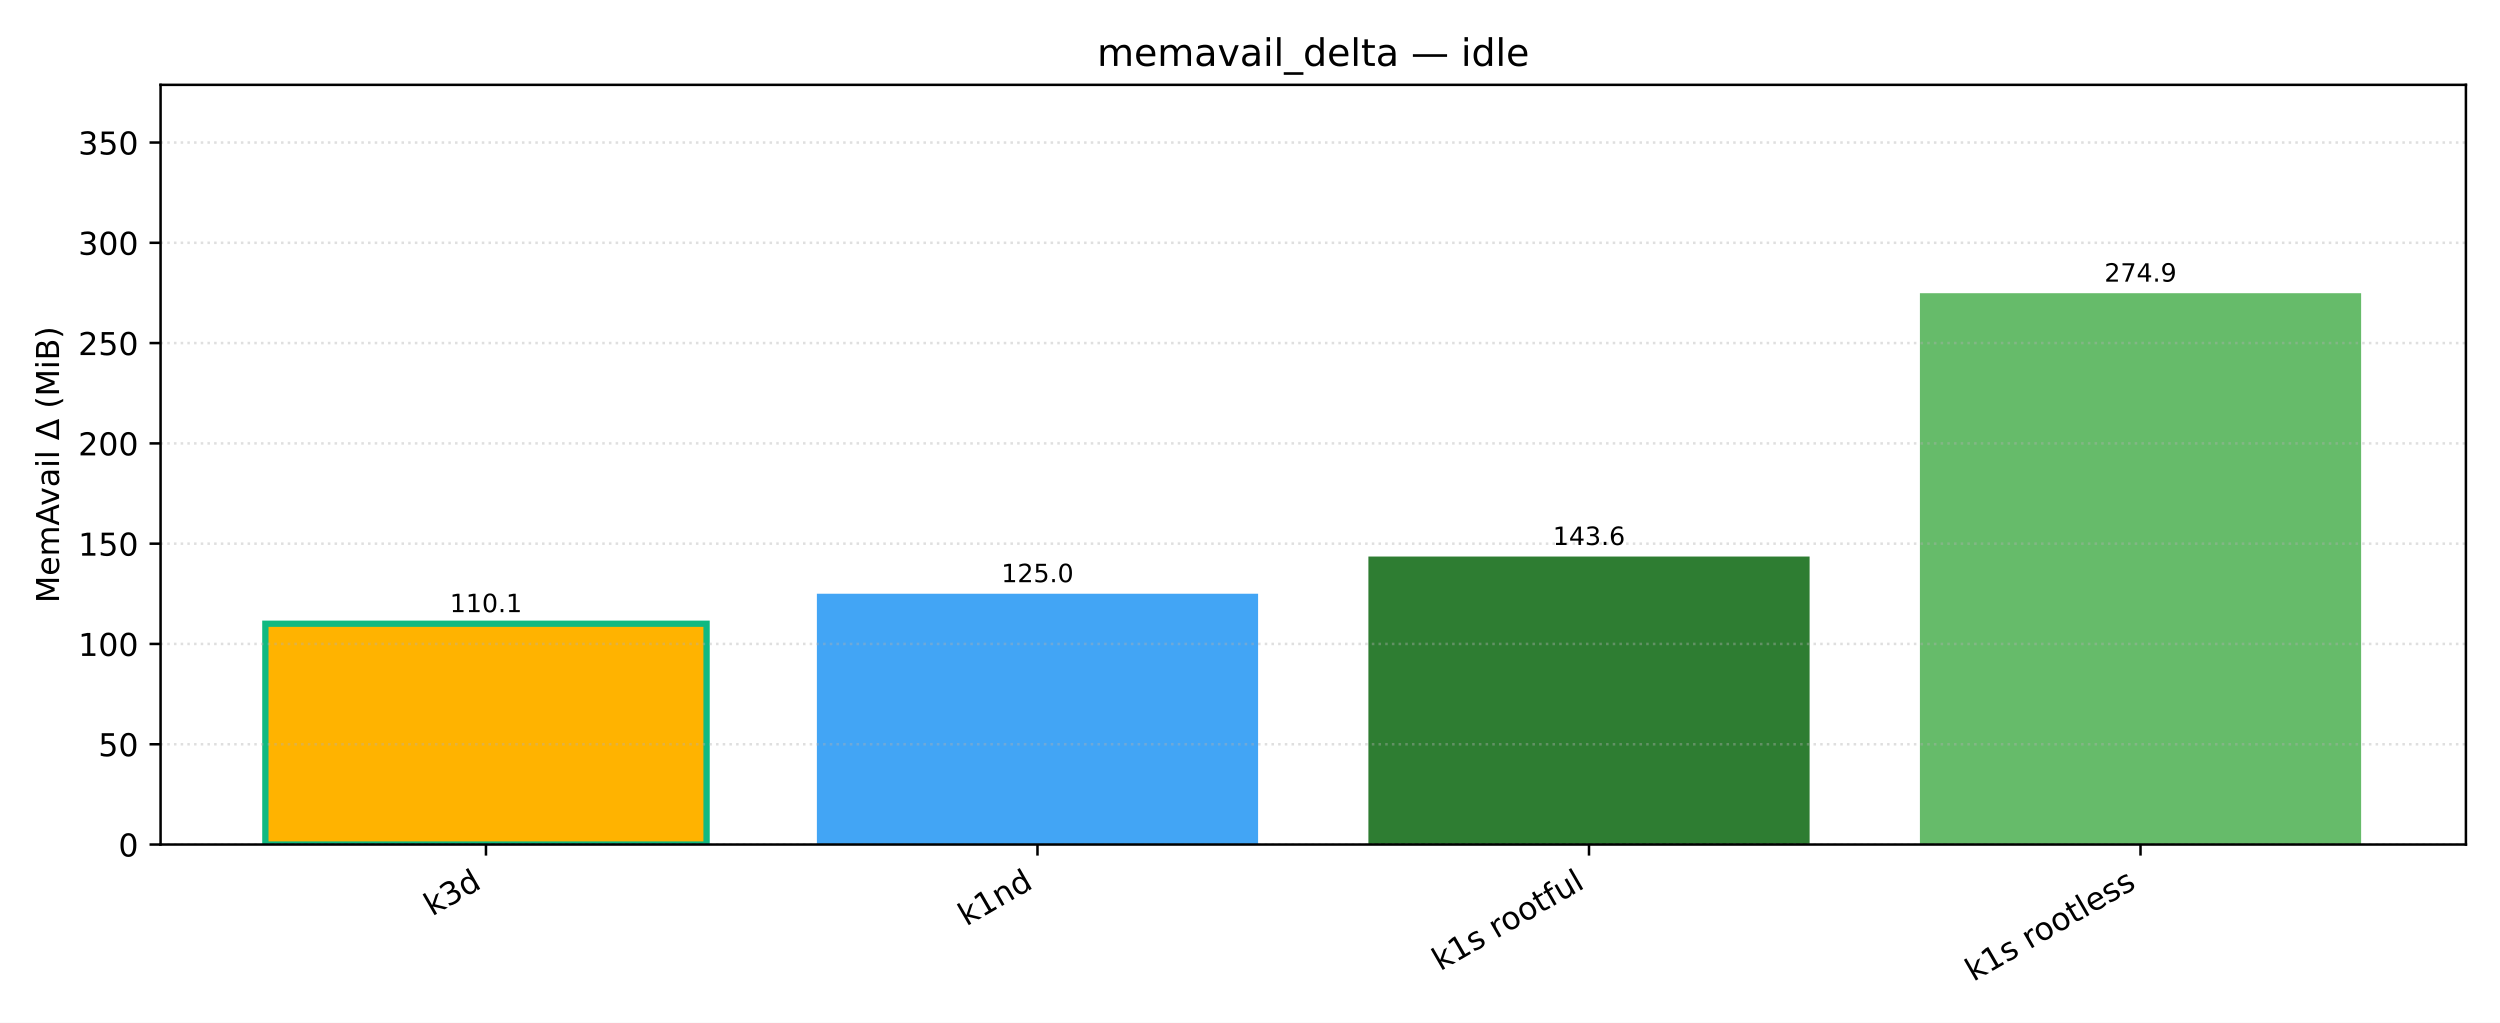
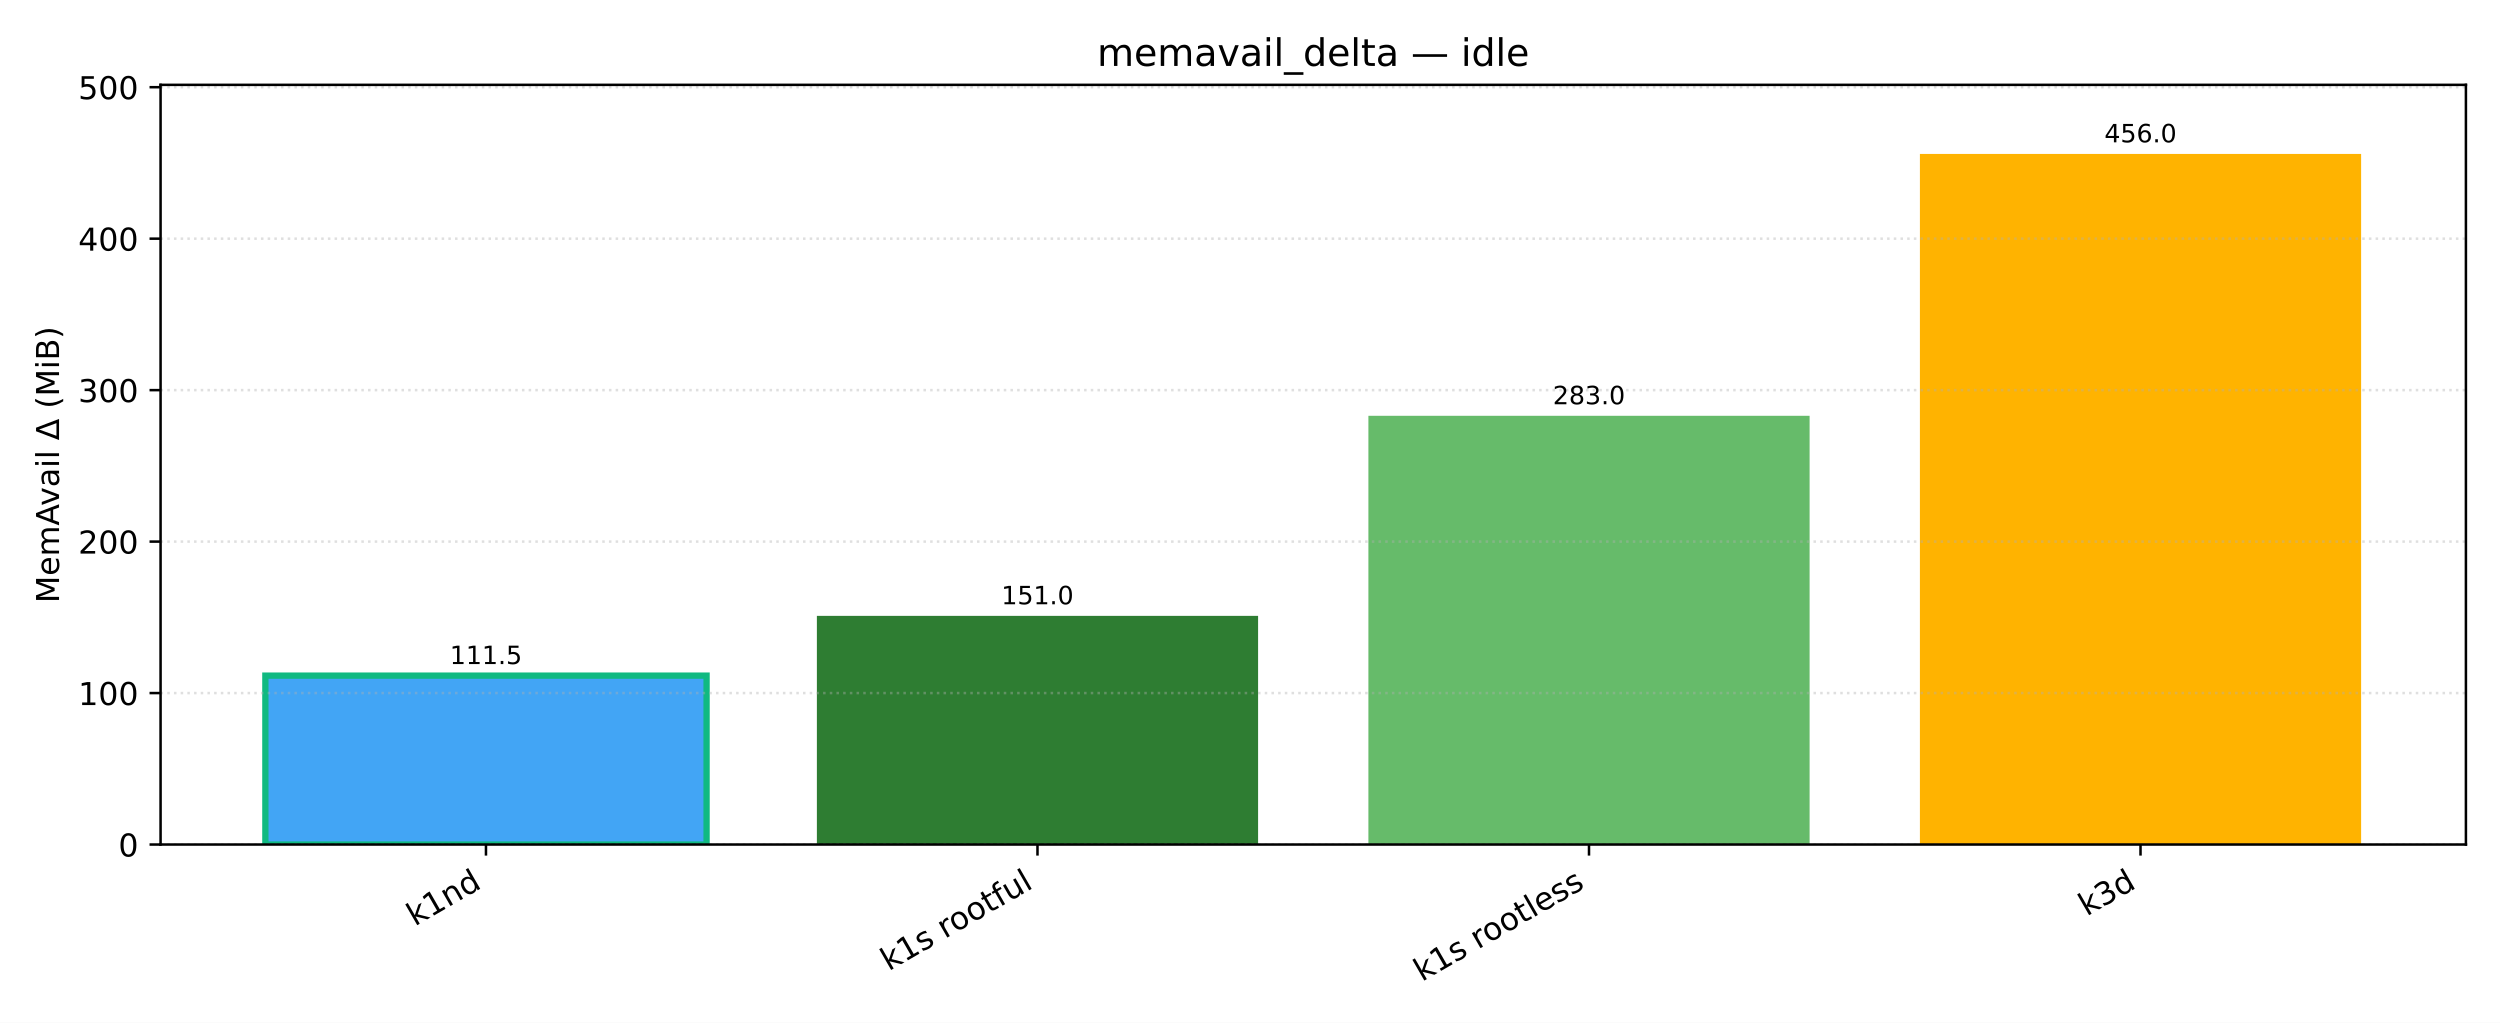
<svg xmlns="http://www.w3.org/2000/svg" xmlns:xlink="http://www.w3.org/1999/xlink" width="792pt" height="324pt" viewBox="0 0 792 324" version="1.1">
  <defs>
    <style type="text/css">*{stroke-linejoin: round; stroke-linecap: butt}</style>
  </defs>
  <g id="figure_1">
    <g id="patch_1">
      <path d="M 0 324  L 792 324  L 792 0  L 0 0  z " style="fill: #ffffff" />
    </g>
    <g id="axes_1">
      <g id="patch_2">
        <path d="M 50.87 267.545  L 781.2 267.545  L 781.2 26.88  L 50.87 26.88  z " style="fill: #ffffff" />
      </g>
      <g id="patch_3">
-         <path d="M 84.067 267.545  L 223.843 267.545  L 223.843 197.598  L 84.067 197.598  z " clip-path="url(#p4d32f8c4fa)" style="fill: #ffb300; stroke: #10b981; stroke-width: 2; stroke-linejoin: miter" />
+         <path d="M 84.067 267.545  L 223.843 267.545  L 223.843 214.045  L 84.067 214.045  z " clip-path="url(#pe25c995a13)" style="fill: #42a5f5; stroke: #10b981; stroke-width: 2; stroke-linejoin: miter" />
      </g>
      <g id="patch_4">
-         <path d="M 258.787 267.545  L 398.563 267.545  L 398.563 188.099  L 258.787 188.099  z " clip-path="url(#p4d32f8c4fa)" style="fill: #42a5f5" />
+         <path d="M 258.787 267.545  L 398.563 267.545  L 398.563 195.104  L 258.787 195.104  z " clip-path="url(#pe25c995a13)" style="fill: #2e7d32" />
      </g>
      <g id="patch_5">
-         <path d="M 433.507 267.545  L 573.283 267.545  L 573.283 176.316  L 433.507 176.316  z " clip-path="url(#p4d32f8c4fa)" style="fill: #2e7d32" />
+         <path d="M 433.507 267.545  L 573.283 267.545  L 573.283 131.732  L 433.507 131.732  z " clip-path="url(#pe25c995a13)" style="fill: #66bb6a" />
      </g>
      <g id="patch_6">
-         <path d="M 608.227 267.545  L 748.003 267.545  L 748.003 92.891  L 608.227 92.891  z " clip-path="url(#p4d32f8c4fa)" style="fill: #66bb6a" />
+         <path d="M 608.227 267.545  L 748.003 267.545  L 748.003 48.759  L 608.227 48.759  z " clip-path="url(#pe25c995a13)" style="fill: #ffb300" />
      </g>
      <g id="matplotlib.axis_1">
        <g id="xtick_1">
          <g id="line2d_1">
            <defs>
-               <path id="m6e58b0fe7c" d="M 0 0  L 0 3.5  " style="stroke: #000000; stroke-width: 0.8" />
+               <path id="md5de179314" d="M 0 0  L 0 3.5  " style="stroke: #000000; stroke-width: 0.8" />
            </defs>
            <g>
-               <use xlink:href="#m6e58b0fe7c" x="153.955" y="267.545" style="stroke: #000000; stroke-width: 0.8" />
+               <use xlink:href="#md5de179314" x="153.955" y="267.545" style="stroke: #000000; stroke-width: 0.8" />
            </g>
          </g>
          <g id="text_1">
-             <g transform="translate(136.8922 290.3767) rotate(-30) scale(0.1 -0.1)">
+             <g transform="translate(131.4038 293.5454) rotate(-30) scale(0.1 -0.1)">
              <defs>
                <path id="DejaVuSans-6b" d="M 581 4863  L 1159 4863  L 1159 1991  L 2875 3500  L 3609 3500  L 1753 1863  L 3688 0  L 2938 0  L 1159 1709  L 1159 0  L 581 0  L 581 4863  z " transform="scale(0.015625)" />
-                 <path id="DejaVuSans-33" d="M 2597 2516  Q 3050 2419 3304 2112  Q 3559 1806 3559 1356  Q 3559 666 3084 287  Q 2609 -91 1734 -91  Q 1441 -91 1130 -33  Q 819 25 488 141  L 488 750  Q 750 597 1062 519  Q 1375 441 1716 441  Q 2309 441 2620 675  Q 2931 909 2931 1356  Q 2931 1769 2642 2001  Q 2353 2234 1838 2234  L 1294 2234  L 1294 2753  L 1863 2753  Q 2328 2753 2575 2939  Q 2822 3125 2822 3475  Q 2822 3834 2567 4026  Q 2313 4219 1838 4219  Q 1578 4219 1281 4162  Q 984 4106 628 3988  L 628 4550  Q 988 4650 1302 4700  Q 1616 4750 1894 4750  Q 2613 4750 3031 4423  Q 3450 4097 3450 3541  Q 3450 3153 3228 2886  Q 3006 2619 2597 2516  z " transform="scale(0.015625)" />
-                 <path id="DejaVuSans-64" d="M 2906 2969  L 2906 4863  L 3481 4863  L 3481 0  L 2906 0  L 2906 525  Q 2725 213 2448 61  Q 2172 -91 1784 -91  Q 1150 -91 751 415  Q 353 922 353 1747  Q 353 2572 751 3078  Q 1150 3584 1784 3584  Q 2172 3584 2448 3432  Q 2725 3281 2906 2969  z M 947 1747  Q 947 1113 1208 752  Q 1469 391 1925 391  Q 2381 391 2643 752  Q 2906 1113 2906 1747  Q 2906 2381 2643 2742  Q 2381 3103 1925 3103  Q 1469 3103 1208 2742  Q 947 2381 947 1747  z " transform="scale(0.015625)" />
-               </defs>
-               <use xlink:href="#DejaVuSans-6b" />
-               <use xlink:href="#DejaVuSans-33" transform="translate(57.91016 0)" />
-               <use xlink:href="#DejaVuSans-64" transform="translate(121.5332 0)" />
-             </g>
-           </g>
-         </g>
-         <g id="xtick_2">
-           <g id="line2d_2">
-             <g>
-               <use xlink:href="#m6e58b0fe7c" x="328.675" y="267.545" style="stroke: #000000; stroke-width: 0.8" />
-             </g>
-           </g>
-           <g id="text_2">
-             <g transform="translate(306.1238 293.5454) rotate(-30) scale(0.1 -0.1)">
-               <defs>
                <path id="DejaVuSans-31" d="M 794 531  L 1825 531  L 1825 4091  L 703 3866  L 703 4441  L 1819 4666  L 2450 4666  L 2450 531  L 3481 531  L 3481 0  L 794 0  L 794 531  z " transform="scale(0.015625)" />
                <path id="DejaVuSans-6e" d="M 3513 2113  L 3513 0  L 2938 0  L 2938 2094  Q 2938 2591 2744 2837  Q 2550 3084 2163 3084  Q 1697 3084 1428 2787  Q 1159 2491 1159 1978  L 1159 0  L 581 0  L 581 3500  L 1159 3500  L 1159 2956  Q 1366 3272 1645 3428  Q 1925 3584 2291 3584  Q 2894 3584 3203 3211  Q 3513 2838 3513 2113  z " transform="scale(0.015625)" />
+                 <path id="DejaVuSans-64" d="M 2906 2969  L 2906 4863  L 3481 4863  L 3481 0  L 2906 0  L 2906 525  Q 2725 213 2448 61  Q 2172 -91 1784 -91  Q 1150 -91 751 415  Q 353 922 353 1747  Q 353 2572 751 3078  Q 1150 3584 1784 3584  Q 2172 3584 2448 3432  Q 2725 3281 2906 2969  z M 947 1747  Q 947 1113 1208 752  Q 1469 391 1925 391  Q 2381 391 2643 752  Q 2906 1113 2906 1747  Q 2906 2381 2643 2742  Q 2381 3103 1925 3103  Q 1469 3103 1208 2742  Q 947 2381 947 1747  z " transform="scale(0.015625)" />
              </defs>
              <use xlink:href="#DejaVuSans-6b" />
              <use xlink:href="#DejaVuSans-31" transform="translate(57.91016 0)" />
              <use xlink:href="#DejaVuSans-6e" transform="translate(121.5332 0)" />
              <use xlink:href="#DejaVuSans-64" transform="translate(184.9121 0)" />
            </g>
          </g>
        </g>
-         <g id="xtick_3">
-           <g id="line2d_3">
-             <g>
-               <use xlink:href="#m6e58b0fe7c" x="503.395" y="267.545" style="stroke: #000000; stroke-width: 0.8" />
-             </g>
-           </g>
-           <g id="text_3">
-             <g transform="translate(456.2651 307.7361) rotate(-30) scale(0.1 -0.1)">
+         <g id="xtick_2">
+           <g id="line2d_2">
+             <g>
+               <use xlink:href="#md5de179314" x="328.675" y="267.545" style="stroke: #000000; stroke-width: 0.8" />
+             </g>
+           </g>
+           <g id="text_2">
+             <g transform="translate(281.545 307.7361) rotate(-30) scale(0.1 -0.1)">
              <defs>
                <path id="DejaVuSans-73" d="M 2834 3397  L 2834 2853  Q 2591 2978 2328 3040  Q 2066 3103 1784 3103  Q 1356 3103 1142 2972  Q 928 2841 928 2578  Q 928 2378 1081 2264  Q 1234 2150 1697 2047  L 1894 2003  Q 2506 1872 2764 1633  Q 3022 1394 3022 966  Q 3022 478 2636 193  Q 2250 -91 1575 -91  Q 1294 -91 989 -36  Q 684 19 347 128  L 347 722  Q 666 556 975 473  Q 1284 391 1588 391  Q 1994 391 2212 530  Q 2431 669 2431 922  Q 2431 1156 2273 1281  Q 2116 1406 1581 1522  L 1381 1569  Q 847 1681 609 1914  Q 372 2147 372 2553  Q 372 3047 722 3315  Q 1072 3584 1716 3584  Q 2034 3584 2315 3537  Q 2597 3491 2834 3397  z " transform="scale(0.015625)" />
                <path id="DejaVuSans-20" transform="scale(0.015625)" />
                <path id="DejaVuSans-72" d="M 2631 2963  Q 2534 3019 2420 3045  Q 2306 3072 2169 3072  Q 1681 3072 1420 2755  Q 1159 2438 1159 1844  L 1159 0  L 581 0  L 581 3500  L 1159 3500  L 1159 2956  Q 1341 3275 1631 3429  Q 1922 3584 2338 3584  Q 2397 3584 2469 3576  Q 2541 3569 2628 3553  L 2631 2963  z " transform="scale(0.015625)" />
                <path id="DejaVuSans-6f" d="M 1959 3097  Q 1497 3097 1228 2736  Q 959 2375 959 1747  Q 959 1119 1226 758  Q 1494 397 1959 397  Q 2419 397 2687 759  Q 2956 1122 2956 1747  Q 2956 2369 2687 2733  Q 2419 3097 1959 3097  z M 1959 3584  Q 2709 3584 3137 3096  Q 3566 2609 3566 1747  Q 3566 888 3137 398  Q 2709 -91 1959 -91  Q 1206 -91 779 398  Q 353 888 353 1747  Q 353 2609 779 3096  Q 1206 3584 1959 3584  z " transform="scale(0.015625)" />
                <path id="DejaVuSans-74" d="M 1172 4494  L 1172 3500  L 2356 3500  L 2356 3053  L 1172 3053  L 1172 1153  Q 1172 725 1289 603  Q 1406 481 1766 481  L 2356 481  L 2356 0  L 1766 0  Q 1100 0 847 248  Q 594 497 594 1153  L 594 3053  L 172 3053  L 172 3500  L 594 3500  L 594 4494  L 1172 4494  z " transform="scale(0.015625)" />
                <path id="DejaVuSans-66" d="M 2375 4863  L 2375 4384  L 1825 4384  Q 1516 4384 1395 4259  Q 1275 4134 1275 3809  L 1275 3500  L 2222 3500  L 2222 3053  L 1275 3053  L 1275 0  L 697 0  L 697 3053  L 147 3053  L 147 3500  L 697 3500  L 697 3744  Q 697 4328 969 4595  Q 1241 4863 1831 4863  L 2375 4863  z " transform="scale(0.015625)" />
                <path id="DejaVuSans-75" d="M 544 1381  L 544 3500  L 1119 3500  L 1119 1403  Q 1119 906 1312 657  Q 1506 409 1894 409  Q 2359 409 2629 706  Q 2900 1003 2900 1516  L 2900 3500  L 3475 3500  L 3475 0  L 2900 0  L 2900 538  Q 2691 219 2414 64  Q 2138 -91 1772 -91  Q 1169 -91 856 284  Q 544 659 544 1381  z M 1991 3584  L 1991 3584  z " transform="scale(0.015625)" />
                <path id="DejaVuSans-6c" d="M 603 4863  L 1178 4863  L 1178 0  L 603 0  L 603 4863  z " transform="scale(0.015625)" />
              </defs>
              <use xlink:href="#DejaVuSans-6b" />
              <use xlink:href="#DejaVuSans-31" transform="translate(57.91016 0)" />
              <use xlink:href="#DejaVuSans-73" transform="translate(121.5332 0)" />
              <use xlink:href="#DejaVuSans-20" transform="translate(173.6328 0)" />
              <use xlink:href="#DejaVuSans-72" transform="translate(205.4199 0)" />
              <use xlink:href="#DejaVuSans-6f" transform="translate(244.2832 0)" />
              <use xlink:href="#DejaVuSans-6f" transform="translate(305.4648 0)" />
              <use xlink:href="#DejaVuSans-74" transform="translate(366.6465 0)" />
              <use xlink:href="#DejaVuSans-66" transform="translate(405.8555 0)" />
              <use xlink:href="#DejaVuSans-75" transform="translate(441.0605 0)" />
              <use xlink:href="#DejaVuSans-6c" transform="translate(504.4395 0)" />
            </g>
          </g>
        </g>
-         <g id="xtick_4">
-           <g id="line2d_4">
-             <g>
-               <use xlink:href="#m6e58b0fe7c" x="678.115" y="267.545" style="stroke: #000000; stroke-width: 0.8" />
-             </g>
-           </g>
-           <g id="text_4">
-             <g transform="translate(625.1706 311.0931) rotate(-30) scale(0.1 -0.1)">
+         <g id="xtick_3">
+           <g id="line2d_3">
+             <g>
+               <use xlink:href="#md5de179314" x="503.395" y="267.545" style="stroke: #000000; stroke-width: 0.8" />
+             </g>
+           </g>
+           <g id="text_3">
+             <g transform="translate(450.4505 311.0931) rotate(-30) scale(0.1 -0.1)">
              <defs>
                <path id="DejaVuSans-65" d="M 3597 1894  L 3597 1613  L 953 1613  Q 991 1019 1311 708  Q 1631 397 2203 397  Q 2534 397 2845 478  Q 3156 559 3463 722  L 3463 178  Q 3153 47 2828 -22  Q 2503 -91 2169 -91  Q 1331 -91 842 396  Q 353 884 353 1716  Q 353 2575 817 3079  Q 1281 3584 2069 3584  Q 2775 3584 3186 3129  Q 3597 2675 3597 1894  z M 3022 2063  Q 3016 2534 2758 2815  Q 2500 3097 2075 3097  Q 1594 3097 1305 2825  Q 1016 2553 972 2059  L 3022 2063  z " transform="scale(0.015625)" />
              </defs>
              <use xlink:href="#DejaVuSans-6b" />
              <use xlink:href="#DejaVuSans-31" transform="translate(57.91016 0)" />
              <use xlink:href="#DejaVuSans-73" transform="translate(121.5332 0)" />
              <use xlink:href="#DejaVuSans-20" transform="translate(173.6328 0)" />
              <use xlink:href="#DejaVuSans-72" transform="translate(205.4199 0)" />
              <use xlink:href="#DejaVuSans-6f" transform="translate(244.2832 0)" />
              <use xlink:href="#DejaVuSans-6f" transform="translate(305.4648 0)" />
              <use xlink:href="#DejaVuSans-74" transform="translate(366.6465 0)" />
              <use xlink:href="#DejaVuSans-6c" transform="translate(405.8555 0)" />
              <use xlink:href="#DejaVuSans-65" transform="translate(433.6387 0)" />
              <use xlink:href="#DejaVuSans-73" transform="translate(495.1621 0)" />
              <use xlink:href="#DejaVuSans-73" transform="translate(547.2617 0)" />
            </g>
          </g>
        </g>
+         <g id="xtick_4">
+           <g id="line2d_4">
+             <g>
+               <use xlink:href="#md5de179314" x="678.115" y="267.545" style="stroke: #000000; stroke-width: 0.8" />
+             </g>
+           </g>
+           <g id="text_4">
+             <g transform="translate(661.0525 290.3767) rotate(-30) scale(0.1 -0.1)">
+               <defs>
+                 <path id="DejaVuSans-33" d="M 2597 2516  Q 3050 2419 3304 2112  Q 3559 1806 3559 1356  Q 3559 666 3084 287  Q 2609 -91 1734 -91  Q 1441 -91 1130 -33  Q 819 25 488 141  L 488 750  Q 750 597 1062 519  Q 1375 441 1716 441  Q 2309 441 2620 675  Q 2931 909 2931 1356  Q 2931 1769 2642 2001  Q 2353 2234 1838 2234  L 1294 2234  L 1294 2753  L 1863 2753  Q 2328 2753 2575 2939  Q 2822 3125 2822 3475  Q 2822 3834 2567 4026  Q 2313 4219 1838 4219  Q 1578 4219 1281 4162  Q 984 4106 628 3988  L 628 4550  Q 988 4650 1302 4700  Q 1616 4750 1894 4750  Q 2613 4750 3031 4423  Q 3450 4097 3450 3541  Q 3450 3153 3228 2886  Q 3006 2619 2597 2516  z " transform="scale(0.015625)" />
+               </defs>
+               <use xlink:href="#DejaVuSans-6b" />
+               <use xlink:href="#DejaVuSans-33" transform="translate(57.91016 0)" />
+               <use xlink:href="#DejaVuSans-64" transform="translate(121.5332 0)" />
+             </g>
+           </g>
+         </g>
      </g>
      <g id="matplotlib.axis_2">
        <g id="ytick_1">
          <g id="line2d_5">
-             <path d="M 50.87 267.545  L 781.2 267.545  " clip-path="url(#p4d32f8c4fa)" style="fill: none; stroke-dasharray: 0.8,1.32; stroke-dashoffset: 0; stroke: #b0b0b0; stroke-opacity: 0.4; stroke-width: 0.8" />
+             <path d="M 50.87 267.545  L 781.2 267.545  " clip-path="url(#pe25c995a13)" style="fill: none; stroke-dasharray: 0.8,1.32; stroke-dashoffset: 0; stroke: #b0b0b0; stroke-opacity: 0.4; stroke-width: 0.8" />
          </g>
          <g id="line2d_6">
            <defs>
-               <path id="m8cdd24058e" d="M 0 0  L -3.5 0  " style="stroke: #000000; stroke-width: 0.8" />
+               <path id="m5b2cd725c8" d="M 0 0  L -3.5 0  " style="stroke: #000000; stroke-width: 0.8" />
            </defs>
            <g>
-               <use xlink:href="#m8cdd24058e" x="50.87" y="267.545" style="stroke: #000000; stroke-width: 0.8" />
+               <use xlink:href="#m5b2cd725c8" x="50.87" y="267.545" style="stroke: #000000; stroke-width: 0.8" />
            </g>
          </g>
          <g id="text_5">
            <g transform="translate(37.5075 271.3447) scale(0.1 -0.1)">
              <defs>
                <path id="DejaVuSans-30" d="M 2034 4250  Q 1547 4250 1301 3770  Q 1056 3291 1056 2328  Q 1056 1369 1301 889  Q 1547 409 2034 409  Q 2525 409 2770 889  Q 3016 1369 3016 2328  Q 3016 3291 2770 3770  Q 2525 4250 2034 4250  z M 2034 4750  Q 2819 4750 3233 4129  Q 3647 3509 3647 2328  Q 3647 1150 3233 529  Q 2819 -91 2034 -91  Q 1250 -91 836 529  Q 422 1150 422 2328  Q 422 3509 836 4129  Q 1250 4750 2034 4750  z " transform="scale(0.015625)" />
              </defs>
              <use xlink:href="#DejaVuSans-30" />
            </g>
          </g>
        </g>
        <g id="ytick_2">
          <g id="line2d_7">
-             <path d="M 50.87 235.775  L 781.2 235.775  " clip-path="url(#p4d32f8c4fa)" style="fill: none; stroke-dasharray: 0.8,1.32; stroke-dashoffset: 0; stroke: #b0b0b0; stroke-opacity: 0.4; stroke-width: 0.8" />
+             <path d="M 50.87 219.561  L 781.2 219.561  " clip-path="url(#pe25c995a13)" style="fill: none; stroke-dasharray: 0.8,1.32; stroke-dashoffset: 0; stroke: #b0b0b0; stroke-opacity: 0.4; stroke-width: 0.8" />
          </g>
          <g id="line2d_8">
            <g>
-               <use xlink:href="#m8cdd24058e" x="50.87" y="235.775" style="stroke: #000000; stroke-width: 0.8" />
+               <use xlink:href="#m5b2cd725c8" x="50.87" y="219.561" style="stroke: #000000; stroke-width: 0.8" />
            </g>
          </g>
          <g id="text_6">
-             <g transform="translate(31.145 239.574) scale(0.1 -0.1)">
-               <defs>
-                 <path id="DejaVuSans-35" d="M 691 4666  L 3169 4666  L 3169 4134  L 1269 4134  L 1269 2991  Q 1406 3038 1543 3061  Q 1681 3084 1819 3084  Q 2600 3084 3056 2656  Q 3513 2228 3513 1497  Q 3513 744 3044 326  Q 2575 -91 1722 -91  Q 1428 -91 1123 -41  Q 819 9 494 109  L 494 744  Q 775 591 1075 516  Q 1375 441 1709 441  Q 2250 441 2565 725  Q 2881 1009 2881 1497  Q 2881 1984 2565 2268  Q 2250 2553 1709 2553  Q 1456 2553 1204 2497  Q 953 2441 691 2322  L 691 4666  z " transform="scale(0.015625)" />
-               </defs>
-               <use xlink:href="#DejaVuSans-35" />
-               <use xlink:href="#DejaVuSans-30" transform="translate(63.62305 0)" />
+             <g transform="translate(24.7825 223.3606) scale(0.1 -0.1)">
+               <use xlink:href="#DejaVuSans-31" />
+               <use xlink:href="#DejaVuSans-30" transform="translate(63.62305 0)" />
+               <use xlink:href="#DejaVuSans-30" transform="translate(127.2461 0)" />
            </g>
          </g>
        </g>
        <g id="ytick_3">
          <g id="line2d_9">
-             <path d="M 50.87 204.004  L 781.2 204.004  " clip-path="url(#p4d32f8c4fa)" style="fill: none; stroke-dasharray: 0.8,1.32; stroke-dashoffset: 0; stroke: #b0b0b0; stroke-opacity: 0.4; stroke-width: 0.8" />
+             <path d="M 50.87 171.577  L 781.2 171.577  " clip-path="url(#pe25c995a13)" style="fill: none; stroke-dasharray: 0.8,1.32; stroke-dashoffset: 0; stroke: #b0b0b0; stroke-opacity: 0.4; stroke-width: 0.8" />
          </g>
          <g id="line2d_10">
            <g>
-               <use xlink:href="#m8cdd24058e" x="50.87" y="204.004" style="stroke: #000000; stroke-width: 0.8" />
+               <use xlink:href="#m5b2cd725c8" x="50.87" y="171.577" style="stroke: #000000; stroke-width: 0.8" />
            </g>
          </g>
          <g id="text_7">
-             <g transform="translate(24.7825 207.8033) scale(0.1 -0.1)">
-               <use xlink:href="#DejaVuSans-31" />
+             <g transform="translate(24.7825 175.3765) scale(0.1 -0.1)">
+               <defs>
+                 <path id="DejaVuSans-32" d="M 1228 531  L 3431 531  L 3431 0  L 469 0  L 469 531  Q 828 903 1448 1529  Q 2069 2156 2228 2338  Q 2531 2678 2651 2914  Q 2772 3150 2772 3378  Q 2772 3750 2511 3984  Q 2250 4219 1831 4219  Q 1534 4219 1204 4116  Q 875 4013 500 3803  L 500 4441  Q 881 4594 1212 4672  Q 1544 4750 1819 4750  Q 2544 4750 2975 4387  Q 3406 4025 3406 3419  Q 3406 3131 3298 2873  Q 3191 2616 2906 2266  Q 2828 2175 2409 1742  Q 1991 1309 1228 531  z " transform="scale(0.015625)" />
+               </defs>
+               <use xlink:href="#DejaVuSans-32" />
              <use xlink:href="#DejaVuSans-30" transform="translate(63.62305 0)" />
              <use xlink:href="#DejaVuSans-30" transform="translate(127.2461 0)" />
            </g>
          </g>
        </g>
        <g id="ytick_4">
          <g id="line2d_11">
-             <path d="M 50.87 172.233  L 781.2 172.233  " clip-path="url(#p4d32f8c4fa)" style="fill: none; stroke-dasharray: 0.8,1.32; stroke-dashoffset: 0; stroke: #b0b0b0; stroke-opacity: 0.4; stroke-width: 0.8" />
+             <path d="M 50.87 123.593  L 781.2 123.593  " clip-path="url(#pe25c995a13)" style="fill: none; stroke-dasharray: 0.8,1.32; stroke-dashoffset: 0; stroke: #b0b0b0; stroke-opacity: 0.4; stroke-width: 0.8" />
          </g>
          <g id="line2d_12">
            <g>
-               <use xlink:href="#m8cdd24058e" x="50.87" y="172.233" style="stroke: #000000; stroke-width: 0.8" />
+               <use xlink:href="#m5b2cd725c8" x="50.87" y="123.593" style="stroke: #000000; stroke-width: 0.8" />
            </g>
          </g>
          <g id="text_8">
-             <g transform="translate(24.7825 176.0326) scale(0.1 -0.1)">
-               <use xlink:href="#DejaVuSans-31" />
-               <use xlink:href="#DejaVuSans-35" transform="translate(63.62305 0)" />
+             <g transform="translate(24.7825 127.3924) scale(0.1 -0.1)">
+               <use xlink:href="#DejaVuSans-33" />
+               <use xlink:href="#DejaVuSans-30" transform="translate(63.62305 0)" />
              <use xlink:href="#DejaVuSans-30" transform="translate(127.2461 0)" />
            </g>
          </g>
        </g>
        <g id="ytick_5">
          <g id="line2d_13">
-             <path d="M 50.87 140.463  L 781.2 140.463  " clip-path="url(#p4d32f8c4fa)" style="fill: none; stroke-dasharray: 0.8,1.32; stroke-dashoffset: 0; stroke: #b0b0b0; stroke-opacity: 0.4; stroke-width: 0.8" />
+             <path d="M 50.87 75.609  L 781.2 75.609  " clip-path="url(#pe25c995a13)" style="fill: none; stroke-dasharray: 0.8,1.32; stroke-dashoffset: 0; stroke: #b0b0b0; stroke-opacity: 0.4; stroke-width: 0.8" />
          </g>
          <g id="line2d_14">
            <g>
-               <use xlink:href="#m8cdd24058e" x="50.87" y="140.463" style="stroke: #000000; stroke-width: 0.8" />
+               <use xlink:href="#m5b2cd725c8" x="50.87" y="75.609" style="stroke: #000000; stroke-width: 0.8" />
            </g>
          </g>
          <g id="text_9">
-             <g transform="translate(24.7825 144.2619) scale(0.1 -0.1)">
-               <defs>
-                 <path id="DejaVuSans-32" d="M 1228 531  L 3431 531  L 3431 0  L 469 0  L 469 531  Q 828 903 1448 1529  Q 2069 2156 2228 2338  Q 2531 2678 2651 2914  Q 2772 3150 2772 3378  Q 2772 3750 2511 3984  Q 2250 4219 1831 4219  Q 1534 4219 1204 4116  Q 875 4013 500 3803  L 500 4441  Q 881 4594 1212 4672  Q 1544 4750 1819 4750  Q 2544 4750 2975 4387  Q 3406 4025 3406 3419  Q 3406 3131 3298 2873  Q 3191 2616 2906 2266  Q 2828 2175 2409 1742  Q 1991 1309 1228 531  z " transform="scale(0.015625)" />
-               </defs>
-               <use xlink:href="#DejaVuSans-32" />
+             <g transform="translate(24.7825 79.40836) scale(0.1 -0.1)">
+               <defs>
+                 <path id="DejaVuSans-34" d="M 2419 4116  L 825 1625  L 2419 1625  L 2419 4116  z M 2253 4666  L 3047 4666  L 3047 1625  L 3713 1625  L 3713 1100  L 3047 1100  L 3047 0  L 2419 0  L 2419 1100  L 313 1100  L 313 1709  L 2253 4666  z " transform="scale(0.015625)" />
+               </defs>
+               <use xlink:href="#DejaVuSans-34" />
              <use xlink:href="#DejaVuSans-30" transform="translate(63.62305 0)" />
              <use xlink:href="#DejaVuSans-30" transform="translate(127.2461 0)" />
            </g>
          </g>
        </g>
        <g id="ytick_6">
          <g id="line2d_15">
-             <path d="M 50.87 108.692  L 781.2 108.692  " clip-path="url(#p4d32f8c4fa)" style="fill: none; stroke-dasharray: 0.8,1.32; stroke-dashoffset: 0; stroke: #b0b0b0; stroke-opacity: 0.4; stroke-width: 0.8" />
+             <path d="M 50.87 27.625  L 781.2 27.625  " clip-path="url(#pe25c995a13)" style="fill: none; stroke-dasharray: 0.8,1.32; stroke-dashoffset: 0; stroke: #b0b0b0; stroke-opacity: 0.4; stroke-width: 0.8" />
          </g>
          <g id="line2d_16">
            <g>
-               <use xlink:href="#m8cdd24058e" x="50.87" y="108.692" style="stroke: #000000; stroke-width: 0.8" />
+               <use xlink:href="#m5b2cd725c8" x="50.87" y="27.625" style="stroke: #000000; stroke-width: 0.8" />
            </g>
          </g>
          <g id="text_10">
-             <g transform="translate(24.7825 112.4912) scale(0.1 -0.1)">
-               <use xlink:href="#DejaVuSans-32" />
-               <use xlink:href="#DejaVuSans-35" transform="translate(63.62305 0)" />
-               <use xlink:href="#DejaVuSans-30" transform="translate(127.2461 0)" />
-             </g>
-           </g>
-         </g>
-         <g id="ytick_7">
-           <g id="line2d_17">
-             <path d="M 50.87 76.921  L 781.2 76.921  " clip-path="url(#p4d32f8c4fa)" style="fill: none; stroke-dasharray: 0.8,1.32; stroke-dashoffset: 0; stroke: #b0b0b0; stroke-opacity: 0.4; stroke-width: 0.8" />
-           </g>
-           <g id="line2d_18">
-             <g>
-               <use xlink:href="#m8cdd24058e" x="50.87" y="76.921" style="stroke: #000000; stroke-width: 0.8" />
-             </g>
-           </g>
-           <g id="text_11">
-             <g transform="translate(24.7825 80.72054) scale(0.1 -0.1)">
-               <use xlink:href="#DejaVuSans-33" />
-               <use xlink:href="#DejaVuSans-30" transform="translate(63.62305 0)" />
-               <use xlink:href="#DejaVuSans-30" transform="translate(127.2461 0)" />
-             </g>
-           </g>
-         </g>
-         <g id="ytick_8">
-           <g id="line2d_19">
-             <path d="M 50.87 45.151  L 781.2 45.151  " clip-path="url(#p4d32f8c4fa)" style="fill: none; stroke-dasharray: 0.8,1.32; stroke-dashoffset: 0; stroke: #b0b0b0; stroke-opacity: 0.4; stroke-width: 0.8" />
-           </g>
-           <g id="line2d_20">
-             <g>
-               <use xlink:href="#m8cdd24058e" x="50.87" y="45.151" style="stroke: #000000; stroke-width: 0.8" />
-             </g>
-           </g>
-           <g id="text_12">
-             <g transform="translate(24.7825 48.94985) scale(0.1 -0.1)">
-               <use xlink:href="#DejaVuSans-33" />
-               <use xlink:href="#DejaVuSans-35" transform="translate(63.62305 0)" />
-               <use xlink:href="#DejaVuSans-30" transform="translate(127.2461 0)" />
-             </g>
-           </g>
-         </g>
-         <g id="text_13">
+             <g transform="translate(24.7825 31.42428) scale(0.1 -0.1)">
+               <defs>
+                 <path id="DejaVuSans-35" d="M 691 4666  L 3169 4666  L 3169 4134  L 1269 4134  L 1269 2991  Q 1406 3038 1543 3061  Q 1681 3084 1819 3084  Q 2600 3084 3056 2656  Q 3513 2228 3513 1497  Q 3513 744 3044 326  Q 2575 -91 1722 -91  Q 1428 -91 1123 -41  Q 819 9 494 109  L 494 744  Q 775 591 1075 516  Q 1375 441 1709 441  Q 2250 441 2565 725  Q 2881 1009 2881 1497  Q 2881 1984 2565 2268  Q 2250 2553 1709 2553  Q 1456 2553 1204 2497  Q 953 2441 691 2322  L 691 4666  z " transform="scale(0.015625)" />
+               </defs>
+               <use xlink:href="#DejaVuSans-35" />
+               <use xlink:href="#DejaVuSans-30" transform="translate(63.62305 0)" />
+               <use xlink:href="#DejaVuSans-30" transform="translate(127.2461 0)" />
+             </g>
+           </g>
+         </g>
+         <g id="text_11">
          <g transform="translate(18.70281 191.0354) rotate(-90) scale(0.1 -0.1)">
            <defs>
              <path id="DejaVuSans-4d" d="M 628 4666  L 1569 4666  L 2759 1491  L 3956 4666  L 4897 4666  L 4897 0  L 4281 0  L 4281 4097  L 3078 897  L 2444 897  L 1241 4097  L 1241 0  L 628 0  L 628 4666  z " transform="scale(0.015625)" />
              <path id="DejaVuSans-6d" d="M 3328 2828  Q 3544 3216 3844 3400  Q 4144 3584 4550 3584  Q 5097 3584 5394 3201  Q 5691 2819 5691 2113  L 5691 0  L 5113 0  L 5113 2094  Q 5113 2597 4934 2840  Q 4756 3084 4391 3084  Q 3944 3084 3684 2787  Q 3425 2491 3425 1978  L 3425 0  L 2847 0  L 2847 2094  Q 2847 2600 2669 2842  Q 2491 3084 2119 3084  Q 1678 3084 1418 2786  Q 1159 2488 1159 1978  L 1159 0  L 581 0  L 581 3500  L 1159 3500  L 1159 2956  Q 1356 3278 1631 3431  Q 1906 3584 2284 3584  Q 2666 3584 2933 3390  Q 3200 3197 3328 2828  z " transform="scale(0.015625)" />
              <path id="DejaVuSans-41" d="M 2188 4044  L 1331 1722  L 3047 1722  L 2188 4044  z M 1831 4666  L 2547 4666  L 4325 0  L 3669 0  L 3244 1197  L 1141 1197  L 716 0  L 50 0  L 1831 4666  z " transform="scale(0.015625)" />
              <path id="DejaVuSans-76" d="M 191 3500  L 800 3500  L 1894 563  L 2988 3500  L 3597 3500  L 2284 0  L 1503 0  L 191 3500  z " transform="scale(0.015625)" />
              <path id="DejaVuSans-61" d="M 2194 1759  Q 1497 1759 1228 1600  Q 959 1441 959 1056  Q 959 750 1161 570  Q 1363 391 1709 391  Q 2188 391 2477 730  Q 2766 1069 2766 1631  L 2766 1759  L 2194 1759  z M 3341 1997  L 3341 0  L 2766 0  L 2766 531  Q 2569 213 2275 61  Q 1981 -91 1556 -91  Q 1019 -91 701 211  Q 384 513 384 1019  Q 384 1609 779 1909  Q 1175 2209 1959 2209  L 2766 2209  L 2766 2266  Q 2766 2663 2505 2880  Q 2244 3097 1772 3097  Q 1472 3097 1187 3025  Q 903 2953 641 2809  L 641 3341  Q 956 3463 1253 3523  Q 1550 3584 1831 3584  Q 2591 3584 2966 3190  Q 3341 2797 3341 1997  z " transform="scale(0.015625)" />
              <path id="DejaVuSans-69" d="M 603 3500  L 1178 3500  L 1178 0  L 603 0  L 603 3500  z M 603 4863  L 1178 4863  L 1178 4134  L 603 4134  L 603 4863  z " transform="scale(0.015625)" />
              <path id="DejaVuSans-394" d="M 2188 4044  L 906 525  L 3472 525  L 2188 4044  z M 50 0  L 1831 4666  L 2547 4666  L 4325 0  L 50 0  z " transform="scale(0.015625)" />
              <path id="DejaVuSans-28" d="M 1984 4856  Q 1566 4138 1362 3434  Q 1159 2731 1159 2009  Q 1159 1288 1364 580  Q 1569 -128 1984 -844  L 1484 -844  Q 1016 -109 783 600  Q 550 1309 550 2009  Q 550 2706 781 3412  Q 1013 4119 1484 4856  L 1984 4856  z " transform="scale(0.015625)" />
              <path id="DejaVuSans-42" d="M 1259 2228  L 1259 519  L 2272 519  Q 2781 519 3026 730  Q 3272 941 3272 1375  Q 3272 1813 3026 2020  Q 2781 2228 2272 2228  L 1259 2228  z M 1259 4147  L 1259 2741  L 2194 2741  Q 2656 2741 2882 2914  Q 3109 3088 3109 3444  Q 3109 3797 2882 3972  Q 2656 4147 2194 4147  L 1259 4147  z M 628 4666  L 2241 4666  Q 2963 4666 3353 4366  Q 3744 4066 3744 3513  Q 3744 3084 3544 2831  Q 3344 2578 2956 2516  Q 3422 2416 3680 2098  Q 3938 1781 3938 1306  Q 3938 681 3513 340  Q 3088 0 2303 0  L 628 0  L 628 4666  z " transform="scale(0.015625)" />
              <path id="DejaVuSans-29" d="M 513 4856  L 1013 4856  Q 1481 4119 1714 3412  Q 1947 2706 1947 2009  Q 1947 1309 1714 600  Q 1481 -109 1013 -844  L 513 -844  Q 928 -128 1133 580  Q 1338 1288 1338 2009  Q 1338 2731 1133 3434  Q 928 4138 513 4856  z " transform="scale(0.015625)" />
            </defs>
            <use xlink:href="#DejaVuSans-4d" />
            <use xlink:href="#DejaVuSans-65" transform="translate(86.2793 0)" />
            <use xlink:href="#DejaVuSans-6d" transform="translate(147.8027 0)" />
            <use xlink:href="#DejaVuSans-41" transform="translate(245.2148 0)" />
            <use xlink:href="#DejaVuSans-76" transform="translate(307.748 0)" />
            <use xlink:href="#DejaVuSans-61" transform="translate(366.9277 0)" />
            <use xlink:href="#DejaVuSans-69" transform="translate(428.207 0)" />
            <use xlink:href="#DejaVuSans-6c" transform="translate(455.9902 0)" />
            <use xlink:href="#DejaVuSans-20" transform="translate(483.7734 0)" />
            <use xlink:href="#DejaVuSans-394" transform="translate(515.5605 0)" />
            <use xlink:href="#DejaVuSans-20" transform="translate(583.9688 0)" />
            <use xlink:href="#DejaVuSans-28" transform="translate(615.7559 0)" />
            <use xlink:href="#DejaVuSans-4d" transform="translate(654.7695 0)" />
            <use xlink:href="#DejaVuSans-69" transform="translate(741.0488 0)" />
            <use xlink:href="#DejaVuSans-42" transform="translate(768.832 0)" />
            <use xlink:href="#DejaVuSans-29" transform="translate(837.4355 0)" />
          </g>
        </g>
      </g>
      <g id="patch_7">
        <path d="M 50.87 267.545  L 50.87 26.88  " style="fill: none; stroke: #000000; stroke-width: 0.8; stroke-linejoin: miter; stroke-linecap: square" />
      </g>
      <g id="patch_8">
        <path d="M 781.2 267.545  L 781.2 26.88  " style="fill: none; stroke: #000000; stroke-width: 0.8; stroke-linejoin: miter; stroke-linecap: square" />
      </g>
      <g id="patch_9">
        <path d="M 50.87 267.545  L 781.2 267.545  " style="fill: none; stroke: #000000; stroke-width: 0.8; stroke-linejoin: miter; stroke-linecap: square" />
      </g>
      <g id="patch_10">
        <path d="M 50.87 26.88  L 781.2 26.88  " style="fill: none; stroke: #000000; stroke-width: 0.8; stroke-linejoin: miter; stroke-linecap: square" />
      </g>
-       <g id="text_14">
-         <g transform="translate(142.5036 193.9341) scale(0.08 -0.08)">
+       <g id="text_12">
+         <g transform="translate(142.5036 210.3813) scale(0.08 -0.08)">
          <defs>
            <path id="DejaVuSans-2e" d="M 684 794  L 1344 794  L 1344 0  L 684 0  L 684 794  z " transform="scale(0.015625)" />
          </defs>
          <use xlink:href="#DejaVuSans-31" />
          <use xlink:href="#DejaVuSans-31" transform="translate(63.62305 0)" />
-           <use xlink:href="#DejaVuSans-30" transform="translate(127.2461 0)" />
+           <use xlink:href="#DejaVuSans-31" transform="translate(127.2461 0)" />
          <use xlink:href="#DejaVuSans-2e" transform="translate(190.8691 0)" />
-           <use xlink:href="#DejaVuSans-31" transform="translate(222.6562 0)" />
-         </g>
-       </g>
-       <g id="text_15">
-         <g transform="translate(317.2237 184.4351) scale(0.08 -0.08)">
+           <use xlink:href="#DejaVuSans-35" transform="translate(222.6562 0)" />
+         </g>
+       </g>
+       <g id="text_13">
+         <g transform="translate(317.2237 191.4407) scale(0.08 -0.08)">
          <use xlink:href="#DejaVuSans-31" />
-           <use xlink:href="#DejaVuSans-32" transform="translate(63.62305 0)" />
-           <use xlink:href="#DejaVuSans-35" transform="translate(127.2461 0)" />
+           <use xlink:href="#DejaVuSans-35" transform="translate(63.62305 0)" />
+           <use xlink:href="#DejaVuSans-31" transform="translate(127.2461 0)" />
          <use xlink:href="#DejaVuSans-2e" transform="translate(190.8691 0)" />
          <use xlink:href="#DejaVuSans-30" transform="translate(222.6562 0)" />
        </g>
      </g>
-       <g id="text_16">
-         <g transform="translate(491.9438 172.6527) scale(0.08 -0.08)">
+       <g id="text_14">
+         <g transform="translate(491.9438 128.068) scale(0.08 -0.08)">
          <defs>
-             <path id="DejaVuSans-34" d="M 2419 4116  L 825 1625  L 2419 1625  L 2419 4116  z M 2253 4666  L 3047 4666  L 3047 1625  L 3713 1625  L 3713 1100  L 3047 1100  L 3047 0  L 2419 0  L 2419 1100  L 313 1100  L 313 1709  L 2253 4666  z " transform="scale(0.015625)" />
+             <path id="DejaVuSans-38" d="M 2034 2216  Q 1584 2216 1326 1975  Q 1069 1734 1069 1313  Q 1069 891 1326 650  Q 1584 409 2034 409  Q 2484 409 2743 651  Q 3003 894 3003 1313  Q 3003 1734 2745 1975  Q 2488 2216 2034 2216  z M 1403 2484  Q 997 2584 770 2862  Q 544 3141 544 3541  Q 544 4100 942 4425  Q 1341 4750 2034 4750  Q 2731 4750 3128 4425  Q 3525 4100 3525 3541  Q 3525 3141 3298 2862  Q 3072 2584 2669 2484  Q 3125 2378 3379 2068  Q 3634 1759 3634 1313  Q 3634 634 3220 271  Q 2806 -91 2034 -91  Q 1263 -91 848 271  Q 434 634 434 1313  Q 434 1759 690 2068  Q 947 2378 1403 2484  z M 1172 3481  Q 1172 3119 1398 2916  Q 1625 2713 2034 2713  Q 2441 2713 2670 2916  Q 2900 3119 2900 3481  Q 2900 3844 2670 4047  Q 2441 4250 2034 4250  Q 1625 4250 1398 4047  Q 1172 3844 1172 3481  z " transform="scale(0.015625)" />
+           </defs>
+           <use xlink:href="#DejaVuSans-32" />
+           <use xlink:href="#DejaVuSans-38" transform="translate(63.62305 0)" />
+           <use xlink:href="#DejaVuSans-33" transform="translate(127.2461 0)" />
+           <use xlink:href="#DejaVuSans-2e" transform="translate(190.8691 0)" />
+           <use xlink:href="#DejaVuSans-30" transform="translate(222.6562 0)" />
+         </g>
+       </g>
+       <g id="text_15">
+         <g transform="translate(666.6639 45.09493) scale(0.08 -0.08)">
+           <defs>
            <path id="DejaVuSans-36" d="M 2113 2584  Q 1688 2584 1439 2293  Q 1191 2003 1191 1497  Q 1191 994 1439 701  Q 1688 409 2113 409  Q 2538 409 2786 701  Q 3034 994 3034 1497  Q 3034 2003 2786 2293  Q 2538 2584 2113 2584  z M 3366 4563  L 3366 3988  Q 3128 4100 2886 4159  Q 2644 4219 2406 4219  Q 1781 4219 1451 3797  Q 1122 3375 1075 2522  Q 1259 2794 1537 2939  Q 1816 3084 2150 3084  Q 2853 3084 3261 2657  Q 3669 2231 3669 1497  Q 3669 778 3244 343  Q 2819 -91 2113 -91  Q 1303 -91 875 529  Q 447 1150 447 2328  Q 447 3434 972 4092  Q 1497 4750 2381 4750  Q 2619 4750 2861 4703  Q 3103 4656 3366 4563  z " transform="scale(0.015625)" />
          </defs>
-           <use xlink:href="#DejaVuSans-31" />
-           <use xlink:href="#DejaVuSans-34" transform="translate(63.62305 0)" />
-           <use xlink:href="#DejaVuSans-33" transform="translate(127.2461 0)" />
+           <use xlink:href="#DejaVuSans-34" />
+           <use xlink:href="#DejaVuSans-35" transform="translate(63.62305 0)" />
+           <use xlink:href="#DejaVuSans-36" transform="translate(127.2461 0)" />
          <use xlink:href="#DejaVuSans-2e" transform="translate(190.8691 0)" />
-           <use xlink:href="#DejaVuSans-36" transform="translate(222.6562 0)" />
-         </g>
-       </g>
-       <g id="text_17">
-         <g transform="translate(666.6639 89.22731) scale(0.08 -0.08)">
-           <defs>
-             <path id="DejaVuSans-37" d="M 525 4666  L 3525 4666  L 3525 4397  L 1831 0  L 1172 0  L 2766 4134  L 525 4134  L 525 4666  z " transform="scale(0.015625)" />
-             <path id="DejaVuSans-39" d="M 703 97  L 703 672  Q 941 559 1184 500  Q 1428 441 1663 441  Q 2288 441 2617 861  Q 2947 1281 2994 2138  Q 2813 1869 2534 1725  Q 2256 1581 1919 1581  Q 1219 1581 811 2004  Q 403 2428 403 3163  Q 403 3881 828 4315  Q 1253 4750 1959 4750  Q 2769 4750 3195 4129  Q 3622 3509 3622 2328  Q 3622 1225 3098 567  Q 2575 -91 1691 -91  Q 1453 -91 1209 -44  Q 966 3 703 97  z M 1959 2075  Q 2384 2075 2632 2365  Q 2881 2656 2881 3163  Q 2881 3666 2632 3958  Q 2384 4250 1959 4250  Q 1534 4250 1286 3958  Q 1038 3666 1038 3163  Q 1038 2656 1286 2365  Q 1534 2075 1959 2075  z " transform="scale(0.015625)" />
-           </defs>
-           <use xlink:href="#DejaVuSans-32" />
-           <use xlink:href="#DejaVuSans-37" transform="translate(63.62305 0)" />
-           <use xlink:href="#DejaVuSans-34" transform="translate(127.2461 0)" />
-           <use xlink:href="#DejaVuSans-2e" transform="translate(190.8691 0)" />
-           <use xlink:href="#DejaVuSans-39" transform="translate(222.6562 0)" />
-         </g>
-       </g>
-       <g id="text_18">
+           <use xlink:href="#DejaVuSans-30" transform="translate(222.6562 0)" />
+         </g>
+       </g>
+       <g id="text_16">
        <g transform="translate(347.5703 20.88) scale(0.12 -0.12)">
          <defs>
            <path id="DejaVuSans-5f" d="M 3263 -1063  L 3263 -1509  L -63 -1509  L -63 -1063  L 3263 -1063  z " transform="scale(0.015625)" />
            <path id="DejaVuSans-2014" d="M 313 1978  L 6088 1978  L 6088 1528  L 313 1528  L 313 1978  z " transform="scale(0.015625)" />
          </defs>
          <use xlink:href="#DejaVuSans-6d" />
          <use xlink:href="#DejaVuSans-65" transform="translate(97.41211 0)" />
          <use xlink:href="#DejaVuSans-6d" transform="translate(158.9355 0)" />
          <use xlink:href="#DejaVuSans-61" transform="translate(256.3477 0)" />
          <use xlink:href="#DejaVuSans-76" transform="translate(317.627 0)" />
          <use xlink:href="#DejaVuSans-61" transform="translate(376.8066 0)" />
          <use xlink:href="#DejaVuSans-69" transform="translate(438.0859 0)" />
          <use xlink:href="#DejaVuSans-6c" transform="translate(465.8691 0)" />
          <use xlink:href="#DejaVuSans-5f" transform="translate(493.6523 0)" />
          <use xlink:href="#DejaVuSans-64" transform="translate(543.6523 0)" />
          <use xlink:href="#DejaVuSans-65" transform="translate(607.1289 0)" />
          <use xlink:href="#DejaVuSans-6c" transform="translate(668.6523 0)" />
          <use xlink:href="#DejaVuSans-74" transform="translate(696.4355 0)" />
          <use xlink:href="#DejaVuSans-61" transform="translate(735.6445 0)" />
          <use xlink:href="#DejaVuSans-20" transform="translate(796.9238 0)" />
          <use xlink:href="#DejaVuSans-2014" transform="translate(828.7109 0)" />
          <use xlink:href="#DejaVuSans-20" transform="translate(928.7109 0)" />
          <use xlink:href="#DejaVuSans-69" transform="translate(960.498 0)" />
          <use xlink:href="#DejaVuSans-64" transform="translate(988.2812 0)" />
          <use xlink:href="#DejaVuSans-6c" transform="translate(1051.758 0)" />
          <use xlink:href="#DejaVuSans-65" transform="translate(1079.541 0)" />
        </g>
      </g>
    </g>
  </g>
  <defs>
-     <clipPath id="p4d32f8c4fa">
+     <clipPath id="pe25c995a13">
      <rect x="50.87" y="26.88" width="730.33" height="240.665" />
    </clipPath>
  </defs>
</svg>
